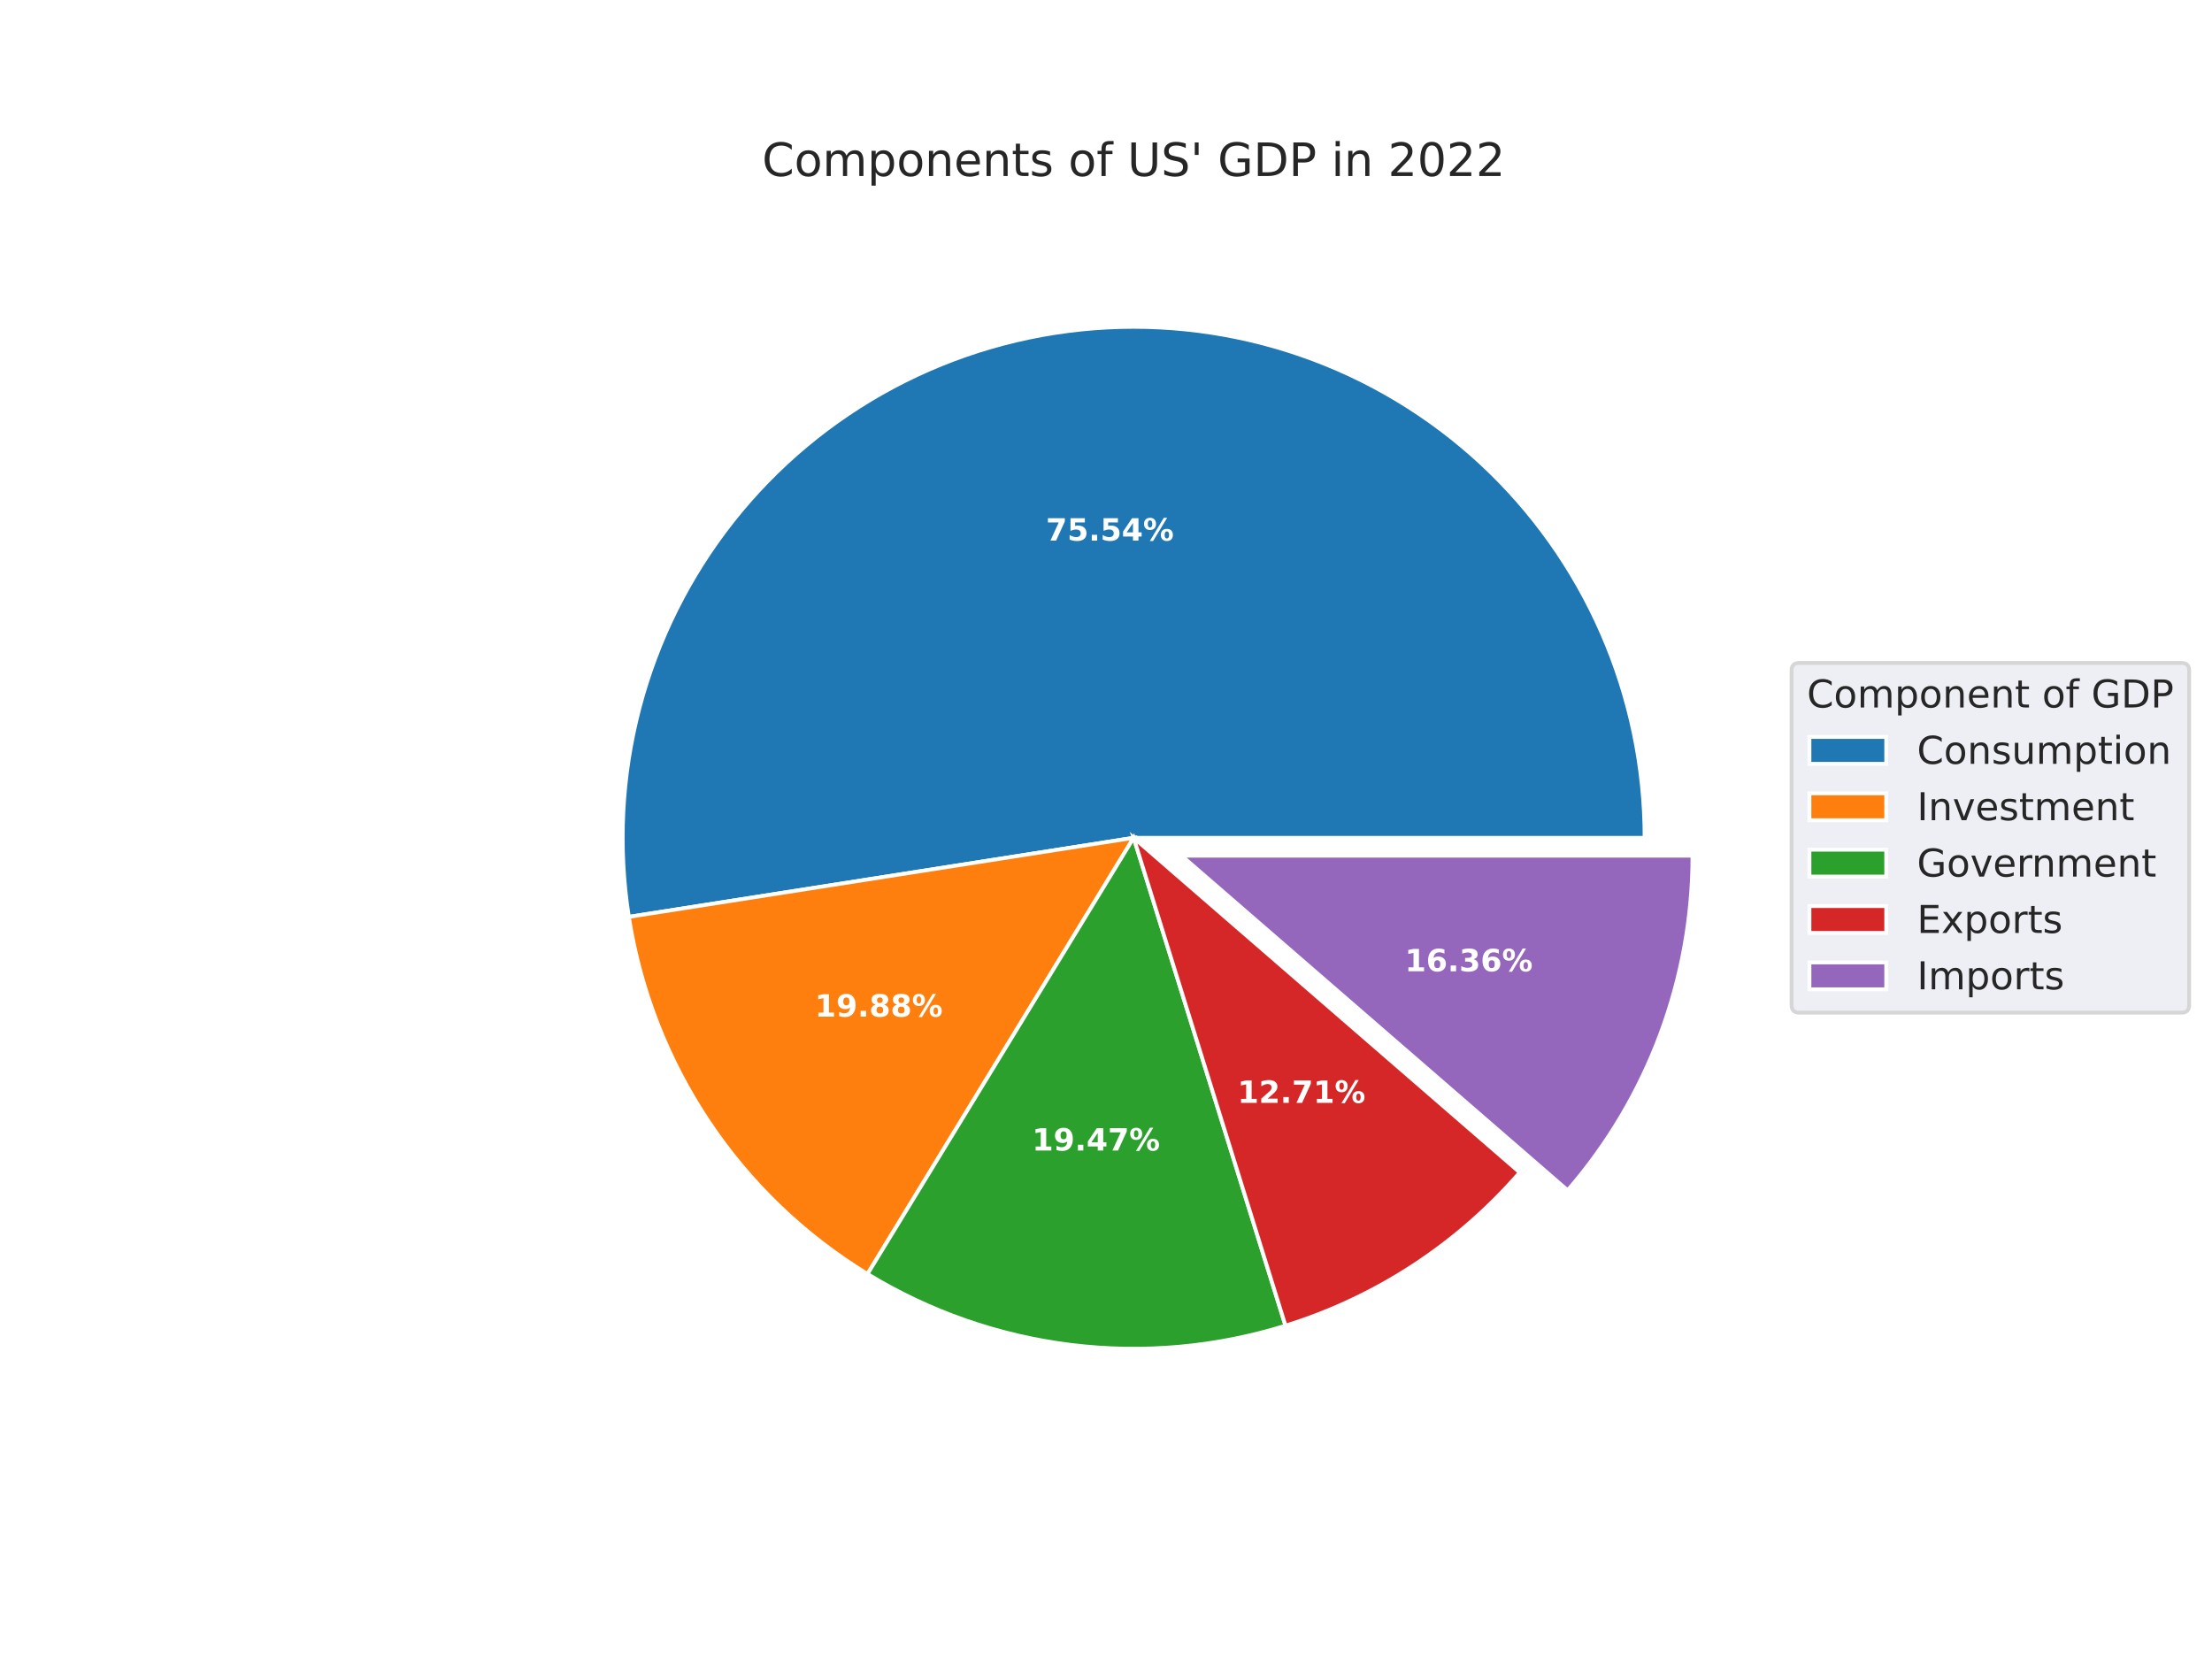
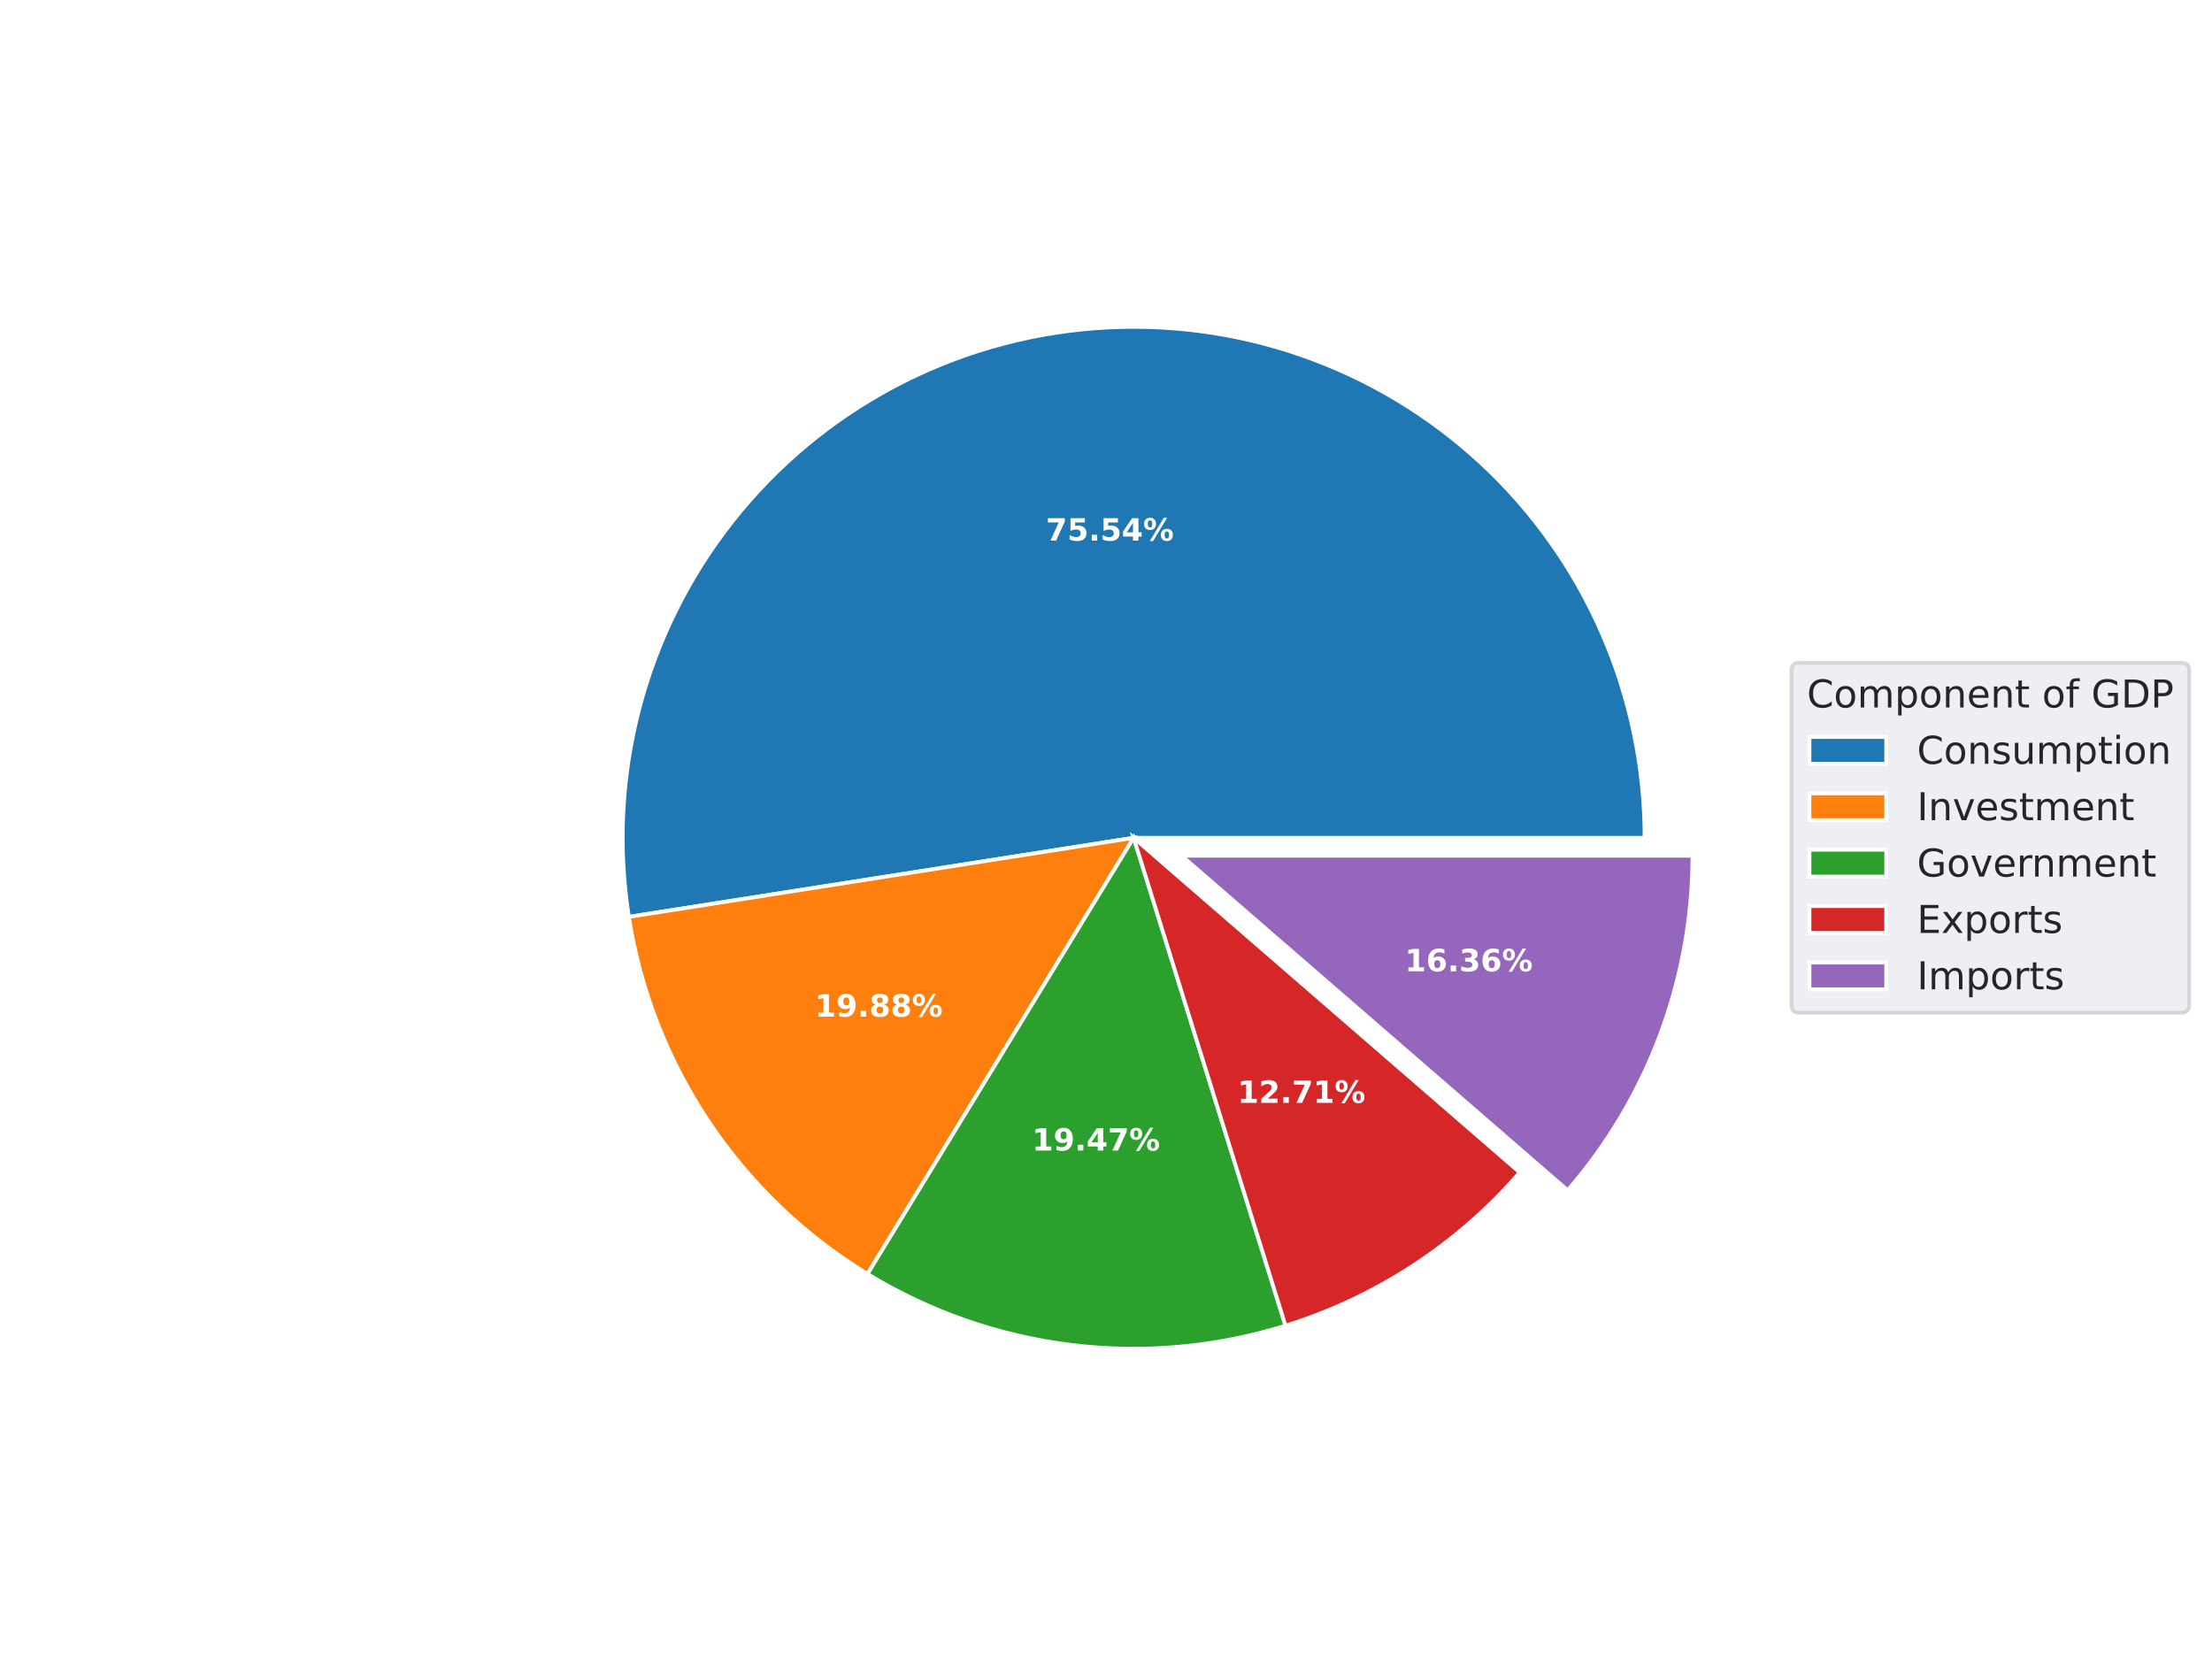
<svg xmlns="http://www.w3.org/2000/svg" xmlns:xlink="http://www.w3.org/1999/xlink" width="576pt" height="432pt" viewBox="0 0 576 432" version="1.1">
  <defs>
    <style type="text/css">*{stroke-linejoin: round; stroke-linecap: butt}</style>
  </defs>
  <g id="figure_1">
    <g id="patch_1">
      <path d="M 0 432  L 576 432  L 576 0  L 0 0  z " style="fill: #ffffff" />
    </g>
    <g id="axes_1">
      <g id="matplotlib.axis_1" />
      <g id="matplotlib.axis_2" />
      <g id="patch_2">
        <path d="M 428.256 218.16  C 428.256 199.817 424.463 181.671 417.116 164.864  C 409.769 148.057 399.025 132.95 385.561 120.493  C 372.097 108.036 356.201 98.497 338.874 92.476  C 321.548 86.455 303.162 84.082 284.875 85.505  C 266.587 86.929 248.79 92.118 232.604 100.748  C 216.418 109.377 202.19 121.261 190.815 135.651  C 179.441 150.041 171.164 166.629 166.506 184.37  C 161.848 202.112 160.908 220.626 163.746 238.748  L 295.2 218.16  L 428.256 218.16  z " style="fill: #1f77b4; stroke: #ffffff; stroke-linejoin: miter" />
      </g>
      <g id="patch_3">
        <path d="M 163.746 238.748  C 166.735 257.83 173.843 276.034 184.575 292.092  C 195.307 308.15 209.407 321.681 225.895 331.741  L 295.2 218.16  L 163.746 238.748  z " style="fill: #ff7f0e; stroke: #ffffff; stroke-linejoin: miter" />
      </g>
      <g id="patch_4">
        <path d="M 225.895 331.741  C 242.038 341.592 260.098 347.888 278.866 350.21  C 297.634 352.531 316.684 350.825 334.741 345.205  L 295.2 218.16  L 225.895 331.741  z " style="fill: #2ca02c; stroke: #ffffff; stroke-linejoin: miter" />
      </g>
      <g id="patch_5">
        <path d="M 334.741 345.205  C 346.509 341.542 357.712 336.262 368.027 329.516  C 378.343 322.769 387.671 314.622 395.744 305.309  L 295.2 218.16  L 334.741 345.205  z " style="fill: #d62728; stroke: #ffffff; stroke-linejoin: miter" />
      </g>
      <g id="patch_6">
        <path d="M 408.21 309.959  C 418.61 297.961 426.779 284.196 432.33 269.319  C 437.88 254.441 440.722 238.69 440.722 222.811  L 307.666 222.811  L 408.21 309.959  z " style="fill: #9467bd; stroke: #ffffff; stroke-linejoin: miter" />
      </g>
      <g id="text_1">
        <g style="fill: #ffffff" transform="translate(272.3449 140.7746)scale(0.08 -0.08)">
          <defs>
            <path id="DejaVuSans-Bold-37" d="M 428 4666  L 3944 4666  L 3944 3988  L 2125 0  L 953 0  L 2675 3781  L 428 3781  L 428 4666  z " transform="scale(0.015625)" />
            <path id="DejaVuSans-Bold-35" d="M 678 4666  L 3669 4666  L 3669 3781  L 1638 3781  L 1638 3059  Q 1775 3097 1914 3117  Q 2053 3138 2203 3138  Q 3056 3138 3531 2711  Q 4006 2284 4006 1522  Q 4006 766 3489 337  Q 2972 -91 2053 -91  Q 1656 -91 1267 -14  Q 878 63 494 219  L 494 1166  Q 875 947 1217 837  Q 1559 728 1863 728  Q 2300 728 2551 942  Q 2803 1156 2803 1522  Q 2803 1891 2551 2103  Q 2300 2316 1863 2316  Q 1603 2316 1309 2248  Q 1016 2181 678 2041  L 678 4666  z " transform="scale(0.015625)" />
            <path id="DejaVuSans-Bold-2e" d="M 653 1209  L 1778 1209  L 1778 0  L 653 0  L 653 1209  z " transform="scale(0.015625)" />
            <path id="DejaVuSans-Bold-34" d="M 2356 3675  L 1038 1722  L 2356 1722  L 2356 3675  z M 2156 4666  L 3494 4666  L 3494 1722  L 4159 1722  L 4159 850  L 3494 850  L 3494 0  L 2356 0  L 2356 850  L 288 850  L 288 1881  L 2156 4666  z " transform="scale(0.015625)" />
            <path id="DejaVuSans-Bold-25" d="M 4959 1925  Q 4738 1925 4616 1733  Q 4494 1541 4494 1184  Q 4494 825 4614 633  Q 4734 441 4959 441  Q 5184 441 5303 633  Q 5422 825 5422 1184  Q 5422 1541 5301 1733  Q 5181 1925 4959 1925  z M 4959 2450  Q 5541 2450 5875 2112  Q 6209 1775 6209 1184  Q 6209 594 5875 251  Q 5541 -91 4959 -91  Q 4378 -91 4042 251  Q 3706 594 3706 1184  Q 3706 1772 4042 2111  Q 4378 2450 4959 2450  z M 2094 -91  L 1403 -91  L 4319 4750  L 5013 4750  L 2094 -91  z M 1453 4750  Q 2034 4750 2367 4411  Q 2700 4072 2700 3481  Q 2700 2891 2367 2550  Q 2034 2209 1453 2209  Q 872 2209 539 2550  Q 206 2891 206 3481  Q 206 4072 539 4411  Q 872 4750 1453 4750  z M 1453 4225  Q 1228 4225 1106 4031  Q 984 3838 984 3481  Q 984 3122 1106 2926  Q 1228 2731 1453 2731  Q 1678 2731 1798 2926  Q 1919 3122 1919 3481  Q 1919 3838 1797 4031  Q 1675 4225 1453 4225  z " transform="scale(0.015625)" />
          </defs>
          <use xlink:href="#DejaVuSans-Bold-37" />
          <use xlink:href="#DejaVuSans-Bold-35" x="69.58" />
          <use xlink:href="#DejaVuSans-Bold-2e" x="139.16" />
          <use xlink:href="#DejaVuSans-Bold-35" x="177.148" />
          <use xlink:href="#DejaVuSans-Bold-34" x="246.729" />
          <use xlink:href="#DejaVuSans-Bold-25" x="316.309" />
        </g>
      </g>
      <g id="text_2">
        <g style="fill: #ffffff" transform="translate(212.1648 264.7267)scale(0.08 -0.08)">
          <defs>
            <path id="DejaVuSans-Bold-31" d="M 750 831  L 1813 831  L 1813 3847  L 722 3622  L 722 4441  L 1806 4666  L 2950 4666  L 2950 831  L 4013 831  L 4013 0  L 750 0  L 750 831  z " transform="scale(0.015625)" />
            <path id="DejaVuSans-Bold-39" d="M 641 103  L 641 966  Q 928 831 1190 764  Q 1453 697 1709 697  Q 2247 697 2547 995  Q 2847 1294 2900 1881  Q 2688 1725 2447 1647  Q 2206 1569 1925 1569  Q 1209 1569 770 1986  Q 331 2403 331 3084  Q 331 3838 820 4291  Q 1309 4744 2131 4744  Q 3044 4744 3544 4128  Q 4044 3513 4044 2388  Q 4044 1231 3459 570  Q 2875 -91 1856 -91  Q 1528 -91 1228 -42  Q 928 6 641 103  z M 2125 2350  Q 2441 2350 2600 2554  Q 2759 2759 2759 3169  Q 2759 3575 2600 3781  Q 2441 3988 2125 3988  Q 1809 3988 1650 3781  Q 1491 3575 1491 3169  Q 1491 2759 1650 2554  Q 1809 2350 2125 2350  z " transform="scale(0.015625)" />
            <path id="DejaVuSans-Bold-38" d="M 2228 2088  Q 1891 2088 1709 1903  Q 1528 1719 1528 1375  Q 1528 1031 1709 848  Q 1891 666 2228 666  Q 2563 666 2741 848  Q 2919 1031 2919 1375  Q 2919 1722 2741 1905  Q 2563 2088 2228 2088  z M 1350 2484  Q 925 2613 709 2878  Q 494 3144 494 3541  Q 494 4131 934 4440  Q 1375 4750 2228 4750  Q 3075 4750 3515 4442  Q 3956 4134 3956 3541  Q 3956 3144 3739 2878  Q 3522 2613 3097 2484  Q 3572 2353 3814 2058  Q 4056 1763 4056 1313  Q 4056 619 3595 264  Q 3134 -91 2228 -91  Q 1319 -91 855 264  Q 391 619 391 1313  Q 391 1763 633 2058  Q 875 2353 1350 2484  z M 1631 3419  Q 1631 3141 1786 2991  Q 1941 2841 2228 2841  Q 2509 2841 2662 2991  Q 2816 3141 2816 3419  Q 2816 3697 2662 3845  Q 2509 3994 2228 3994  Q 1941 3994 1786 3844  Q 1631 3694 1631 3419  z " transform="scale(0.015625)" />
          </defs>
          <use xlink:href="#DejaVuSans-Bold-31" />
          <use xlink:href="#DejaVuSans-Bold-39" x="69.58" />
          <use xlink:href="#DejaVuSans-Bold-2e" x="139.16" />
          <use xlink:href="#DejaVuSans-Bold-38" x="177.148" />
          <use xlink:href="#DejaVuSans-Bold-38" x="246.729" />
          <use xlink:href="#DejaVuSans-Bold-25" x="316.309" />
        </g>
      </g>
      <g id="text_3">
        <g style="fill: #ffffff" transform="translate(268.7396 299.5973)scale(0.08 -0.08)">
          <use xlink:href="#DejaVuSans-Bold-31" />
          <use xlink:href="#DejaVuSans-Bold-39" x="69.58" />
          <use xlink:href="#DejaVuSans-Bold-2e" x="139.16" />
          <use xlink:href="#DejaVuSans-Bold-34" x="177.148" />
          <use xlink:href="#DejaVuSans-Bold-37" x="246.729" />
          <use xlink:href="#DejaVuSans-Bold-25" x="316.309" />
        </g>
      </g>
      <g id="text_4">
        <g style="fill: #ffffff" transform="translate(322.2364 287.1809)scale(0.08 -0.08)">
          <defs>
            <path id="DejaVuSans-Bold-32" d="M 1844 884  L 3897 884  L 3897 0  L 506 0  L 506 884  L 2209 2388  Q 2438 2594 2547 2791  Q 2656 2988 2656 3200  Q 2656 3528 2436 3728  Q 2216 3928 1850 3928  Q 1569 3928 1234 3808  Q 900 3688 519 3450  L 519 4475  Q 925 4609 1322 4679  Q 1719 4750 2100 4750  Q 2938 4750 3402 4381  Q 3866 4013 3866 3353  Q 3866 2972 3669 2642  Q 3472 2313 2841 1759  L 1844 884  z " transform="scale(0.015625)" />
          </defs>
          <use xlink:href="#DejaVuSans-Bold-31" />
          <use xlink:href="#DejaVuSans-Bold-32" x="69.58" />
          <use xlink:href="#DejaVuSans-Bold-2e" x="139.16" />
          <use xlink:href="#DejaVuSans-Bold-37" x="177.148" />
          <use xlink:href="#DejaVuSans-Bold-31" x="246.729" />
          <use xlink:href="#DejaVuSans-Bold-25" x="316.309" />
        </g>
      </g>
      <g id="text_5">
        <g style="fill: #ffffff" transform="translate(365.8042 252.9231)scale(0.08 -0.08)">
          <defs>
            <path id="DejaVuSans-Bold-36" d="M 2316 2303  Q 2000 2303 1842 2098  Q 1684 1894 1684 1484  Q 1684 1075 1842 870  Q 2000 666 2316 666  Q 2634 666 2792 870  Q 2950 1075 2950 1484  Q 2950 1894 2792 2098  Q 2634 2303 2316 2303  z M 3803 4544  L 3803 3681  Q 3506 3822 3243 3889  Q 2981 3956 2731 3956  Q 2194 3956 1894 3657  Q 1594 3359 1544 2772  Q 1750 2925 1990 3001  Q 2231 3078 2516 3078  Q 3231 3078 3670 2659  Q 4109 2241 4109 1563  Q 4109 813 3618 361  Q 3128 -91 2303 -91  Q 1394 -91 895 523  Q 397 1138 397 2266  Q 397 3422 980 4083  Q 1563 4744 2578 4744  Q 2900 4744 3203 4694  Q 3506 4644 3803 4544  z " transform="scale(0.015625)" />
            <path id="DejaVuSans-Bold-33" d="M 2981 2516  Q 3453 2394 3698 2092  Q 3944 1791 3944 1325  Q 3944 631 3412 270  Q 2881 -91 1863 -91  Q 1503 -91 1142 -33  Q 781 25 428 141  L 428 1069  Q 766 900 1098 814  Q 1431 728 1753 728  Q 2231 728 2486 893  Q 2741 1059 2741 1369  Q 2741 1688 2480 1852  Q 2219 2016 1709 2016  L 1228 2016  L 1228 2791  L 1734 2791  Q 2188 2791 2409 2933  Q 2631 3075 2631 3366  Q 2631 3634 2415 3781  Q 2200 3928 1806 3928  Q 1516 3928 1219 3862  Q 922 3797 628 3669  L 628 4550  Q 984 4650 1334 4700  Q 1684 4750 2022 4750  Q 2931 4750 3382 4451  Q 3834 4153 3834 3553  Q 3834 3144 3618 2883  Q 3403 2622 2981 2516  z " transform="scale(0.015625)" />
          </defs>
          <use xlink:href="#DejaVuSans-Bold-31" />
          <use xlink:href="#DejaVuSans-Bold-36" x="69.58" />
          <use xlink:href="#DejaVuSans-Bold-2e" x="139.16" />
          <use xlink:href="#DejaVuSans-Bold-33" x="177.148" />
          <use xlink:href="#DejaVuSans-Bold-36" x="246.729" />
          <use xlink:href="#DejaVuSans-Bold-25" x="316.309" />
        </g>
      </g>
-       <g id="text_6">
-         <g style="fill: #262626" transform="translate(198.4462 45.84)scale(0.12 -0.12)">
-           <defs>
-             <path id="DejaVuSans-43" d="M 4122 4306  L 4122 3641  Q 3803 3938 3442 4084  Q 3081 4231 2675 4231  Q 1875 4231 1450 3742  Q 1025 3253 1025 2328  Q 1025 1406 1450 917  Q 1875 428 2675 428  Q 3081 428 3442 575  Q 3803 722 4122 1019  L 4122 359  Q 3791 134 3420 21  Q 3050 -91 2638 -91  Q 1578 -91 968 557  Q 359 1206 359 2328  Q 359 3453 968 4101  Q 1578 4750 2638 4750  Q 3056 4750 3426 4639  Q 3797 4528 4122 4306  z " transform="scale(0.015625)" />
-             <path id="DejaVuSans-6f" d="M 1959 3097  Q 1497 3097 1228 2736  Q 959 2375 959 1747  Q 959 1119 1226 758  Q 1494 397 1959 397  Q 2419 397 2687 759  Q 2956 1122 2956 1747  Q 2956 2369 2687 2733  Q 2419 3097 1959 3097  z M 1959 3584  Q 2709 3584 3137 3096  Q 3566 2609 3566 1747  Q 3566 888 3137 398  Q 2709 -91 1959 -91  Q 1206 -91 779 398  Q 353 888 353 1747  Q 353 2609 779 3096  Q 1206 3584 1959 3584  z " transform="scale(0.015625)" />
-             <path id="DejaVuSans-6d" d="M 3328 2828  Q 3544 3216 3844 3400  Q 4144 3584 4550 3584  Q 5097 3584 5394 3201  Q 5691 2819 5691 2113  L 5691 0  L 5113 0  L 5113 2094  Q 5113 2597 4934 2840  Q 4756 3084 4391 3084  Q 3944 3084 3684 2787  Q 3425 2491 3425 1978  L 3425 0  L 2847 0  L 2847 2094  Q 2847 2600 2669 2842  Q 2491 3084 2119 3084  Q 1678 3084 1418 2786  Q 1159 2488 1159 1978  L 1159 0  L 581 0  L 581 3500  L 1159 3500  L 1159 2956  Q 1356 3278 1631 3431  Q 1906 3584 2284 3584  Q 2666 3584 2933 3390  Q 3200 3197 3328 2828  z " transform="scale(0.015625)" />
-             <path id="DejaVuSans-70" d="M 1159 525  L 1159 -1331  L 581 -1331  L 581 3500  L 1159 3500  L 1159 2969  Q 1341 3281 1617 3432  Q 1894 3584 2278 3584  Q 2916 3584 3314 3078  Q 3713 2572 3713 1747  Q 3713 922 3314 415  Q 2916 -91 2278 -91  Q 1894 -91 1617 61  Q 1341 213 1159 525  z M 3116 1747  Q 3116 2381 2855 2742  Q 2594 3103 2138 3103  Q 1681 3103 1420 2742  Q 1159 2381 1159 1747  Q 1159 1113 1420 752  Q 1681 391 2138 391  Q 2594 391 2855 752  Q 3116 1113 3116 1747  z " transform="scale(0.015625)" />
-             <path id="DejaVuSans-6e" d="M 3513 2113  L 3513 0  L 2938 0  L 2938 2094  Q 2938 2591 2744 2837  Q 2550 3084 2163 3084  Q 1697 3084 1428 2787  Q 1159 2491 1159 1978  L 1159 0  L 581 0  L 581 3500  L 1159 3500  L 1159 2956  Q 1366 3272 1645 3428  Q 1925 3584 2291 3584  Q 2894 3584 3203 3211  Q 3513 2838 3513 2113  z " transform="scale(0.015625)" />
-             <path id="DejaVuSans-65" d="M 3597 1894  L 3597 1613  L 953 1613  Q 991 1019 1311 708  Q 1631 397 2203 397  Q 2534 397 2845 478  Q 3156 559 3463 722  L 3463 178  Q 3153 47 2828 -22  Q 2503 -91 2169 -91  Q 1331 -91 842 396  Q 353 884 353 1716  Q 353 2575 817 3079  Q 1281 3584 2069 3584  Q 2775 3584 3186 3129  Q 3597 2675 3597 1894  z M 3022 2063  Q 3016 2534 2758 2815  Q 2500 3097 2075 3097  Q 1594 3097 1305 2825  Q 1016 2553 972 2059  L 3022 2063  z " transform="scale(0.015625)" />
-             <path id="DejaVuSans-74" d="M 1172 4494  L 1172 3500  L 2356 3500  L 2356 3053  L 1172 3053  L 1172 1153  Q 1172 725 1289 603  Q 1406 481 1766 481  L 2356 481  L 2356 0  L 1766 0  Q 1100 0 847 248  Q 594 497 594 1153  L 594 3053  L 172 3053  L 172 3500  L 594 3500  L 594 4494  L 1172 4494  z " transform="scale(0.015625)" />
-             <path id="DejaVuSans-73" d="M 2834 3397  L 2834 2853  Q 2591 2978 2328 3040  Q 2066 3103 1784 3103  Q 1356 3103 1142 2972  Q 928 2841 928 2578  Q 928 2378 1081 2264  Q 1234 2150 1697 2047  L 1894 2003  Q 2506 1872 2764 1633  Q 3022 1394 3022 966  Q 3022 478 2636 193  Q 2250 -91 1575 -91  Q 1294 -91 989 -36  Q 684 19 347 128  L 347 722  Q 666 556 975 473  Q 1284 391 1588 391  Q 1994 391 2212 530  Q 2431 669 2431 922  Q 2431 1156 2273 1281  Q 2116 1406 1581 1522  L 1381 1569  Q 847 1681 609 1914  Q 372 2147 372 2553  Q 372 3047 722 3315  Q 1072 3584 1716 3584  Q 2034 3584 2315 3537  Q 2597 3491 2834 3397  z " transform="scale(0.015625)" />
-             <path id="DejaVuSans-20" transform="scale(0.015625)" />
-             <path id="DejaVuSans-66" d="M 2375 4863  L 2375 4384  L 1825 4384  Q 1516 4384 1395 4259  Q 1275 4134 1275 3809  L 1275 3500  L 2222 3500  L 2222 3053  L 1275 3053  L 1275 0  L 697 0  L 697 3053  L 147 3053  L 147 3500  L 697 3500  L 697 3744  Q 697 4328 969 4595  Q 1241 4863 1831 4863  L 2375 4863  z " transform="scale(0.015625)" />
-             <path id="DejaVuSans-55" d="M 556 4666  L 1191 4666  L 1191 1831  Q 1191 1081 1462 751  Q 1734 422 2344 422  Q 2950 422 3222 751  Q 3494 1081 3494 1831  L 3494 4666  L 4128 4666  L 4128 1753  Q 4128 841 3676 375  Q 3225 -91 2344 -91  Q 1459 -91 1007 375  Q 556 841 556 1753  L 556 4666  z " transform="scale(0.015625)" />
-             <path id="DejaVuSans-53" d="M 3425 4513  L 3425 3897  Q 3066 4069 2747 4153  Q 2428 4238 2131 4238  Q 1616 4238 1336 4038  Q 1056 3838 1056 3469  Q 1056 3159 1242 3001  Q 1428 2844 1947 2747  L 2328 2669  Q 3034 2534 3370 2195  Q 3706 1856 3706 1288  Q 3706 609 3251 259  Q 2797 -91 1919 -91  Q 1588 -91 1214 -16  Q 841 59 441 206  L 441 856  Q 825 641 1194 531  Q 1563 422 1919 422  Q 2459 422 2753 634  Q 3047 847 3047 1241  Q 3047 1584 2836 1778  Q 2625 1972 2144 2069  L 1759 2144  Q 1053 2284 737 2584  Q 422 2884 422 3419  Q 422 4038 858 4394  Q 1294 4750 2059 4750  Q 2388 4750 2728 4690  Q 3069 4631 3425 4513  z " transform="scale(0.015625)" />
-             <path id="DejaVuSans-27" d="M 1147 4666  L 1147 2931  L 616 2931  L 616 4666  L 1147 4666  z " transform="scale(0.015625)" />
-             <path id="DejaVuSans-47" d="M 3809 666  L 3809 1919  L 2778 1919  L 2778 2438  L 4434 2438  L 4434 434  Q 4069 175 3628 42  Q 3188 -91 2688 -91  Q 1594 -91 976 548  Q 359 1188 359 2328  Q 359 3472 976 4111  Q 1594 4750 2688 4750  Q 3144 4750 3555 4637  Q 3966 4525 4313 4306  L 4313 3634  Q 3963 3931 3569 4081  Q 3175 4231 2741 4231  Q 1884 4231 1454 3753  Q 1025 3275 1025 2328  Q 1025 1384 1454 906  Q 1884 428 2741 428  Q 3075 428 3337 486  Q 3600 544 3809 666  z " transform="scale(0.015625)" />
-             <path id="DejaVuSans-44" d="M 1259 4147  L 1259 519  L 2022 519  Q 2988 519 3436 956  Q 3884 1394 3884 2338  Q 3884 3275 3436 3711  Q 2988 4147 2022 4147  L 1259 4147  z M 628 4666  L 1925 4666  Q 3281 4666 3915 4102  Q 4550 3538 4550 2338  Q 4550 1131 3912 565  Q 3275 0 1925 0  L 628 0  L 628 4666  z " transform="scale(0.015625)" />
-             <path id="DejaVuSans-50" d="M 1259 4147  L 1259 2394  L 2053 2394  Q 2494 2394 2734 2622  Q 2975 2850 2975 3272  Q 2975 3691 2734 3919  Q 2494 4147 2053 4147  L 1259 4147  z M 628 4666  L 2053 4666  Q 2838 4666 3239 4311  Q 3641 3956 3641 3272  Q 3641 2581 3239 2228  Q 2838 1875 2053 1875  L 1259 1875  L 1259 0  L 628 0  L 628 4666  z " transform="scale(0.015625)" />
-             <path id="DejaVuSans-69" d="M 603 3500  L 1178 3500  L 1178 0  L 603 0  L 603 3500  z M 603 4863  L 1178 4863  L 1178 4134  L 603 4134  L 603 4863  z " transform="scale(0.015625)" />
-             <path id="DejaVuSans-32" d="M 1228 531  L 3431 531  L 3431 0  L 469 0  L 469 531  Q 828 903 1448 1529  Q 2069 2156 2228 2338  Q 2531 2678 2651 2914  Q 2772 3150 2772 3378  Q 2772 3750 2511 3984  Q 2250 4219 1831 4219  Q 1534 4219 1204 4116  Q 875 4013 500 3803  L 500 4441  Q 881 4594 1212 4672  Q 1544 4750 1819 4750  Q 2544 4750 2975 4387  Q 3406 4025 3406 3419  Q 3406 3131 3298 2873  Q 3191 2616 2906 2266  Q 2828 2175 2409 1742  Q 1991 1309 1228 531  z " transform="scale(0.015625)" />
-             <path id="DejaVuSans-30" d="M 2034 4250  Q 1547 4250 1301 3770  Q 1056 3291 1056 2328  Q 1056 1369 1301 889  Q 1547 409 2034 409  Q 2525 409 2770 889  Q 3016 1369 3016 2328  Q 3016 3291 2770 3770  Q 2525 4250 2034 4250  z M 2034 4750  Q 2819 4750 3233 4129  Q 3647 3509 3647 2328  Q 3647 1150 3233 529  Q 2819 -91 2034 -91  Q 1250 -91 836 529  Q 422 1150 422 2328  Q 422 3509 836 4129  Q 1250 4750 2034 4750  z " transform="scale(0.015625)" />
-           </defs>
-           <use xlink:href="#DejaVuSans-43" />
-           <use xlink:href="#DejaVuSans-6f" x="69.824" />
-           <use xlink:href="#DejaVuSans-6d" x="131.006" />
-           <use xlink:href="#DejaVuSans-70" x="228.418" />
-           <use xlink:href="#DejaVuSans-6f" x="291.895" />
-           <use xlink:href="#DejaVuSans-6e" x="353.076" />
-           <use xlink:href="#DejaVuSans-65" x="416.455" />
-           <use xlink:href="#DejaVuSans-6e" x="477.979" />
-           <use xlink:href="#DejaVuSans-74" x="541.357" />
-           <use xlink:href="#DejaVuSans-73" x="580.566" />
-           <use xlink:href="#DejaVuSans-20" x="632.666" />
-           <use xlink:href="#DejaVuSans-6f" x="664.453" />
-           <use xlink:href="#DejaVuSans-66" x="725.635" />
-           <use xlink:href="#DejaVuSans-20" x="760.84" />
-           <use xlink:href="#DejaVuSans-55" x="792.627" />
-           <use xlink:href="#DejaVuSans-53" x="865.82" />
-           <use xlink:href="#DejaVuSans-27" x="929.297" />
-           <use xlink:href="#DejaVuSans-20" x="956.787" />
-           <use xlink:href="#DejaVuSans-47" x="988.574" />
-           <use xlink:href="#DejaVuSans-44" x="1066.064" />
-           <use xlink:href="#DejaVuSans-50" x="1143.066" />
-           <use xlink:href="#DejaVuSans-20" x="1203.369" />
-           <use xlink:href="#DejaVuSans-69" x="1235.156" />
-           <use xlink:href="#DejaVuSans-6e" x="1262.939" />
-           <use xlink:href="#DejaVuSans-20" x="1326.318" />
-           <use xlink:href="#DejaVuSans-32" x="1358.105" />
-           <use xlink:href="#DejaVuSans-30" x="1421.729" />
-           <use xlink:href="#DejaVuSans-32" x="1485.352" />
-           <use xlink:href="#DejaVuSans-32" x="1548.975" />
-         </g>
-       </g>
      <g id="legend_1">
        <g id="patch_7">
          <path d="M 468.52 263.694  L 568.051 263.694  Q 570.051 263.694 570.051 261.694  L 570.051 174.626  Q 570.051 172.626 568.051 172.626  L 468.52 172.626  Q 466.52 172.626 466.52 174.626  L 466.52 261.694  Q 466.52 263.694 468.52 263.694  z " style="fill: #eaeaf2; opacity: 0.8; stroke: #cccccc; stroke-linejoin: miter" />
        </g>
-         <g id="text_7">
+         <g id="text_6">
          <g style="fill: #262626" transform="translate(470.52 184.2241)scale(0.1 -0.1)">
+             <defs>
+               <path id="DejaVuSans-43" d="M 4122 4306  L 4122 3641  Q 3803 3938 3442 4084  Q 3081 4231 2675 4231  Q 1875 4231 1450 3742  Q 1025 3253 1025 2328  Q 1025 1406 1450 917  Q 1875 428 2675 428  Q 3081 428 3442 575  Q 3803 722 4122 1019  L 4122 359  Q 3791 134 3420 21  Q 3050 -91 2638 -91  Q 1578 -91 968 557  Q 359 1206 359 2328  Q 359 3453 968 4101  Q 1578 4750 2638 4750  Q 3056 4750 3426 4639  Q 3797 4528 4122 4306  z " transform="scale(0.015625)" />
+               <path id="DejaVuSans-6f" d="M 1959 3097  Q 1497 3097 1228 2736  Q 959 2375 959 1747  Q 959 1119 1226 758  Q 1494 397 1959 397  Q 2419 397 2687 759  Q 2956 1122 2956 1747  Q 2956 2369 2687 2733  Q 2419 3097 1959 3097  z M 1959 3584  Q 2709 3584 3137 3096  Q 3566 2609 3566 1747  Q 3566 888 3137 398  Q 2709 -91 1959 -91  Q 1206 -91 779 398  Q 353 888 353 1747  Q 353 2609 779 3096  Q 1206 3584 1959 3584  z " transform="scale(0.015625)" />
+               <path id="DejaVuSans-6d" d="M 3328 2828  Q 3544 3216 3844 3400  Q 4144 3584 4550 3584  Q 5097 3584 5394 3201  Q 5691 2819 5691 2113  L 5691 0  L 5113 0  L 5113 2094  Q 5113 2597 4934 2840  Q 4756 3084 4391 3084  Q 3944 3084 3684 2787  Q 3425 2491 3425 1978  L 3425 0  L 2847 0  L 2847 2094  Q 2847 2600 2669 2842  Q 2491 3084 2119 3084  Q 1678 3084 1418 2786  Q 1159 2488 1159 1978  L 1159 0  L 581 0  L 581 3500  L 1159 3500  L 1159 2956  Q 1356 3278 1631 3431  Q 1906 3584 2284 3584  Q 2666 3584 2933 3390  Q 3200 3197 3328 2828  z " transform="scale(0.015625)" />
+               <path id="DejaVuSans-70" d="M 1159 525  L 1159 -1331  L 581 -1331  L 581 3500  L 1159 3500  L 1159 2969  Q 1341 3281 1617 3432  Q 1894 3584 2278 3584  Q 2916 3584 3314 3078  Q 3713 2572 3713 1747  Q 3713 922 3314 415  Q 2916 -91 2278 -91  Q 1894 -91 1617 61  Q 1341 213 1159 525  z M 3116 1747  Q 3116 2381 2855 2742  Q 2594 3103 2138 3103  Q 1681 3103 1420 2742  Q 1159 2381 1159 1747  Q 1159 1113 1420 752  Q 1681 391 2138 391  Q 2594 391 2855 752  Q 3116 1113 3116 1747  z " transform="scale(0.015625)" />
+               <path id="DejaVuSans-6e" d="M 3513 2113  L 3513 0  L 2938 0  L 2938 2094  Q 2938 2591 2744 2837  Q 2550 3084 2163 3084  Q 1697 3084 1428 2787  Q 1159 2491 1159 1978  L 1159 0  L 581 0  L 581 3500  L 1159 3500  L 1159 2956  Q 1366 3272 1645 3428  Q 1925 3584 2291 3584  Q 2894 3584 3203 3211  Q 3513 2838 3513 2113  z " transform="scale(0.015625)" />
+               <path id="DejaVuSans-65" d="M 3597 1894  L 3597 1613  L 953 1613  Q 991 1019 1311 708  Q 1631 397 2203 397  Q 2534 397 2845 478  Q 3156 559 3463 722  L 3463 178  Q 3153 47 2828 -22  Q 2503 -91 2169 -91  Q 1331 -91 842 396  Q 353 884 353 1716  Q 353 2575 817 3079  Q 1281 3584 2069 3584  Q 2775 3584 3186 3129  Q 3597 2675 3597 1894  z M 3022 2063  Q 3016 2534 2758 2815  Q 2500 3097 2075 3097  Q 1594 3097 1305 2825  Q 1016 2553 972 2059  L 3022 2063  z " transform="scale(0.015625)" />
+               <path id="DejaVuSans-74" d="M 1172 4494  L 1172 3500  L 2356 3500  L 2356 3053  L 1172 3053  L 1172 1153  Q 1172 725 1289 603  Q 1406 481 1766 481  L 2356 481  L 2356 0  L 1766 0  Q 1100 0 847 248  Q 594 497 594 1153  L 594 3053  L 172 3053  L 172 3500  L 594 3500  L 594 4494  L 1172 4494  z " transform="scale(0.015625)" />
+               <path id="DejaVuSans-20" transform="scale(0.015625)" />
+               <path id="DejaVuSans-66" d="M 2375 4863  L 2375 4384  L 1825 4384  Q 1516 4384 1395 4259  Q 1275 4134 1275 3809  L 1275 3500  L 2222 3500  L 2222 3053  L 1275 3053  L 1275 0  L 697 0  L 697 3053  L 147 3053  L 147 3500  L 697 3500  L 697 3744  Q 697 4328 969 4595  Q 1241 4863 1831 4863  L 2375 4863  z " transform="scale(0.015625)" />
+               <path id="DejaVuSans-47" d="M 3809 666  L 3809 1919  L 2778 1919  L 2778 2438  L 4434 2438  L 4434 434  Q 4069 175 3628 42  Q 3188 -91 2688 -91  Q 1594 -91 976 548  Q 359 1188 359 2328  Q 359 3472 976 4111  Q 1594 4750 2688 4750  Q 3144 4750 3555 4637  Q 3966 4525 4313 4306  L 4313 3634  Q 3963 3931 3569 4081  Q 3175 4231 2741 4231  Q 1884 4231 1454 3753  Q 1025 3275 1025 2328  Q 1025 1384 1454 906  Q 1884 428 2741 428  Q 3075 428 3337 486  Q 3600 544 3809 666  z " transform="scale(0.015625)" />
+               <path id="DejaVuSans-44" d="M 1259 4147  L 1259 519  L 2022 519  Q 2988 519 3436 956  Q 3884 1394 3884 2338  Q 3884 3275 3436 3711  Q 2988 4147 2022 4147  L 1259 4147  z M 628 4666  L 1925 4666  Q 3281 4666 3915 4102  Q 4550 3538 4550 2338  Q 4550 1131 3912 565  Q 3275 0 1925 0  L 628 0  L 628 4666  z " transform="scale(0.015625)" />
+               <path id="DejaVuSans-50" d="M 1259 4147  L 1259 2394  L 2053 2394  Q 2494 2394 2734 2622  Q 2975 2850 2975 3272  Q 2975 3691 2734 3919  Q 2494 4147 2053 4147  L 1259 4147  z M 628 4666  L 2053 4666  Q 2838 4666 3239 4311  Q 3641 3956 3641 3272  Q 3641 2581 3239 2228  Q 2838 1875 2053 1875  L 1259 1875  L 1259 0  L 628 0  L 628 4666  z " transform="scale(0.015625)" />
+             </defs>
            <use xlink:href="#DejaVuSans-43" />
            <use xlink:href="#DejaVuSans-6f" x="69.824" />
            <use xlink:href="#DejaVuSans-6d" x="131.006" />
            <use xlink:href="#DejaVuSans-70" x="228.418" />
            <use xlink:href="#DejaVuSans-6f" x="291.895" />
            <use xlink:href="#DejaVuSans-6e" x="353.076" />
            <use xlink:href="#DejaVuSans-65" x="416.455" />
            <use xlink:href="#DejaVuSans-6e" x="477.979" />
            <use xlink:href="#DejaVuSans-74" x="541.357" />
            <use xlink:href="#DejaVuSans-20" x="580.566" />
            <use xlink:href="#DejaVuSans-6f" x="612.354" />
            <use xlink:href="#DejaVuSans-66" x="673.535" />
            <use xlink:href="#DejaVuSans-20" x="708.74" />
            <use xlink:href="#DejaVuSans-47" x="740.527" />
            <use xlink:href="#DejaVuSans-44" x="818.018" />
            <use xlink:href="#DejaVuSans-50" x="895.02" />
          </g>
        </g>
        <g id="patch_8">
          <path d="M 471.171 198.902  L 491.171 198.902  L 491.171 191.902  L 471.171 191.902  z " style="fill: #1f77b4; stroke: #ffffff; stroke-linejoin: miter" />
        </g>
-         <g id="text_8">
+         <g id="text_7">
          <g style="fill: #262626" transform="translate(499.1708 198.9022)scale(0.1 -0.1)">
            <defs>
+               <path id="DejaVuSans-73" d="M 2834 3397  L 2834 2853  Q 2591 2978 2328 3040  Q 2066 3103 1784 3103  Q 1356 3103 1142 2972  Q 928 2841 928 2578  Q 928 2378 1081 2264  Q 1234 2150 1697 2047  L 1894 2003  Q 2506 1872 2764 1633  Q 3022 1394 3022 966  Q 3022 478 2636 193  Q 2250 -91 1575 -91  Q 1294 -91 989 -36  Q 684 19 347 128  L 347 722  Q 666 556 975 473  Q 1284 391 1588 391  Q 1994 391 2212 530  Q 2431 669 2431 922  Q 2431 1156 2273 1281  Q 2116 1406 1581 1522  L 1381 1569  Q 847 1681 609 1914  Q 372 2147 372 2553  Q 372 3047 722 3315  Q 1072 3584 1716 3584  Q 2034 3584 2315 3537  Q 2597 3491 2834 3397  z " transform="scale(0.015625)" />
              <path id="DejaVuSans-75" d="M 544 1381  L 544 3500  L 1119 3500  L 1119 1403  Q 1119 906 1312 657  Q 1506 409 1894 409  Q 2359 409 2629 706  Q 2900 1003 2900 1516  L 2900 3500  L 3475 3500  L 3475 0  L 2900 0  L 2900 538  Q 2691 219 2414 64  Q 2138 -91 1772 -91  Q 1169 -91 856 284  Q 544 659 544 1381  z M 1991 3584  L 1991 3584  z " transform="scale(0.015625)" />
+               <path id="DejaVuSans-69" d="M 603 3500  L 1178 3500  L 1178 0  L 603 0  L 603 3500  z M 603 4863  L 1178 4863  L 1178 4134  L 603 4134  L 603 4863  z " transform="scale(0.015625)" />
            </defs>
            <use xlink:href="#DejaVuSans-43" />
            <use xlink:href="#DejaVuSans-6f" x="69.824" />
            <use xlink:href="#DejaVuSans-6e" x="131.006" />
            <use xlink:href="#DejaVuSans-73" x="194.385" />
            <use xlink:href="#DejaVuSans-75" x="246.484" />
            <use xlink:href="#DejaVuSans-6d" x="309.863" />
            <use xlink:href="#DejaVuSans-70" x="407.275" />
            <use xlink:href="#DejaVuSans-74" x="470.752" />
            <use xlink:href="#DejaVuSans-69" x="509.961" />
            <use xlink:href="#DejaVuSans-6f" x="537.744" />
            <use xlink:href="#DejaVuSans-6e" x="598.926" />
          </g>
        </g>
        <g id="patch_9">
          <path d="M 471.171 213.58  L 491.171 213.58  L 491.171 206.58  L 471.171 206.58  z " style="fill: #ff7f0e; stroke: #ffffff; stroke-linejoin: miter" />
        </g>
-         <g id="text_9">
+         <g id="text_8">
          <g style="fill: #262626" transform="translate(499.1708 213.5803)scale(0.1 -0.1)">
            <defs>
              <path id="DejaVuSans-49" d="M 628 4666  L 1259 4666  L 1259 0  L 628 0  L 628 4666  z " transform="scale(0.015625)" />
              <path id="DejaVuSans-76" d="M 191 3500  L 800 3500  L 1894 563  L 2988 3500  L 3597 3500  L 2284 0  L 1503 0  L 191 3500  z " transform="scale(0.015625)" />
            </defs>
            <use xlink:href="#DejaVuSans-49" />
            <use xlink:href="#DejaVuSans-6e" x="29.492" />
            <use xlink:href="#DejaVuSans-76" x="92.871" />
            <use xlink:href="#DejaVuSans-65" x="152.051" />
            <use xlink:href="#DejaVuSans-73" x="213.574" />
            <use xlink:href="#DejaVuSans-74" x="265.674" />
            <use xlink:href="#DejaVuSans-6d" x="304.883" />
            <use xlink:href="#DejaVuSans-65" x="402.295" />
            <use xlink:href="#DejaVuSans-6e" x="463.818" />
            <use xlink:href="#DejaVuSans-74" x="527.197" />
          </g>
        </g>
        <g id="patch_10">
          <path d="M 471.171 228.258  L 491.171 228.258  L 491.171 221.258  L 471.171 221.258  z " style="fill: #2ca02c; stroke: #ffffff; stroke-linejoin: miter" />
        </g>
-         <g id="text_10">
+         <g id="text_9">
          <g style="fill: #262626" transform="translate(499.1708 228.2584)scale(0.1 -0.1)">
            <defs>
              <path id="DejaVuSans-72" d="M 2631 2963  Q 2534 3019 2420 3045  Q 2306 3072 2169 3072  Q 1681 3072 1420 2755  Q 1159 2438 1159 1844  L 1159 0  L 581 0  L 581 3500  L 1159 3500  L 1159 2956  Q 1341 3275 1631 3429  Q 1922 3584 2338 3584  Q 2397 3584 2469 3576  Q 2541 3569 2628 3553  L 2631 2963  z " transform="scale(0.015625)" />
            </defs>
            <use xlink:href="#DejaVuSans-47" />
            <use xlink:href="#DejaVuSans-6f" x="77.49" />
            <use xlink:href="#DejaVuSans-76" x="138.672" />
            <use xlink:href="#DejaVuSans-65" x="197.852" />
            <use xlink:href="#DejaVuSans-72" x="259.375" />
            <use xlink:href="#DejaVuSans-6e" x="298.738" />
            <use xlink:href="#DejaVuSans-6d" x="362.117" />
            <use xlink:href="#DejaVuSans-65" x="459.529" />
            <use xlink:href="#DejaVuSans-6e" x="521.053" />
            <use xlink:href="#DejaVuSans-74" x="584.432" />
          </g>
        </g>
        <g id="patch_11">
          <path d="M 471.171 242.937  L 491.171 242.937  L 491.171 235.937  L 471.171 235.937  z " style="fill: #d62728; stroke: #ffffff; stroke-linejoin: miter" />
        </g>
-         <g id="text_11">
+         <g id="text_10">
          <g style="fill: #262626" transform="translate(499.1708 242.9366)scale(0.1 -0.1)">
            <defs>
              <path id="DejaVuSans-45" d="M 628 4666  L 3578 4666  L 3578 4134  L 1259 4134  L 1259 2753  L 3481 2753  L 3481 2222  L 1259 2222  L 1259 531  L 3634 531  L 3634 0  L 628 0  L 628 4666  z " transform="scale(0.015625)" />
              <path id="DejaVuSans-78" d="M 3513 3500  L 2247 1797  L 3578 0  L 2900 0  L 1881 1375  L 863 0  L 184 0  L 1544 1831  L 300 3500  L 978 3500  L 1906 2253  L 2834 3500  L 3513 3500  z " transform="scale(0.015625)" />
            </defs>
            <use xlink:href="#DejaVuSans-45" />
            <use xlink:href="#DejaVuSans-78" x="63.184" />
            <use xlink:href="#DejaVuSans-70" x="122.363" />
            <use xlink:href="#DejaVuSans-6f" x="185.84" />
            <use xlink:href="#DejaVuSans-72" x="247.021" />
            <use xlink:href="#DejaVuSans-74" x="288.135" />
            <use xlink:href="#DejaVuSans-73" x="327.344" />
          </g>
        </g>
        <g id="patch_12">
          <path d="M 471.171 257.615  L 491.171 257.615  L 491.171 250.615  L 471.171 250.615  z " style="fill: #9467bd; stroke: #ffffff; stroke-linejoin: miter" />
        </g>
-         <g id="text_12">
+         <g id="text_11">
          <g style="fill: #262626" transform="translate(499.1708 257.6147)scale(0.1 -0.1)">
            <use xlink:href="#DejaVuSans-49" />
            <use xlink:href="#DejaVuSans-6d" x="29.492" />
            <use xlink:href="#DejaVuSans-70" x="126.904" />
            <use xlink:href="#DejaVuSans-6f" x="190.381" />
            <use xlink:href="#DejaVuSans-72" x="251.562" />
            <use xlink:href="#DejaVuSans-74" x="292.676" />
            <use xlink:href="#DejaVuSans-73" x="331.885" />
          </g>
        </g>
      </g>
    </g>
  </g>
</svg>
